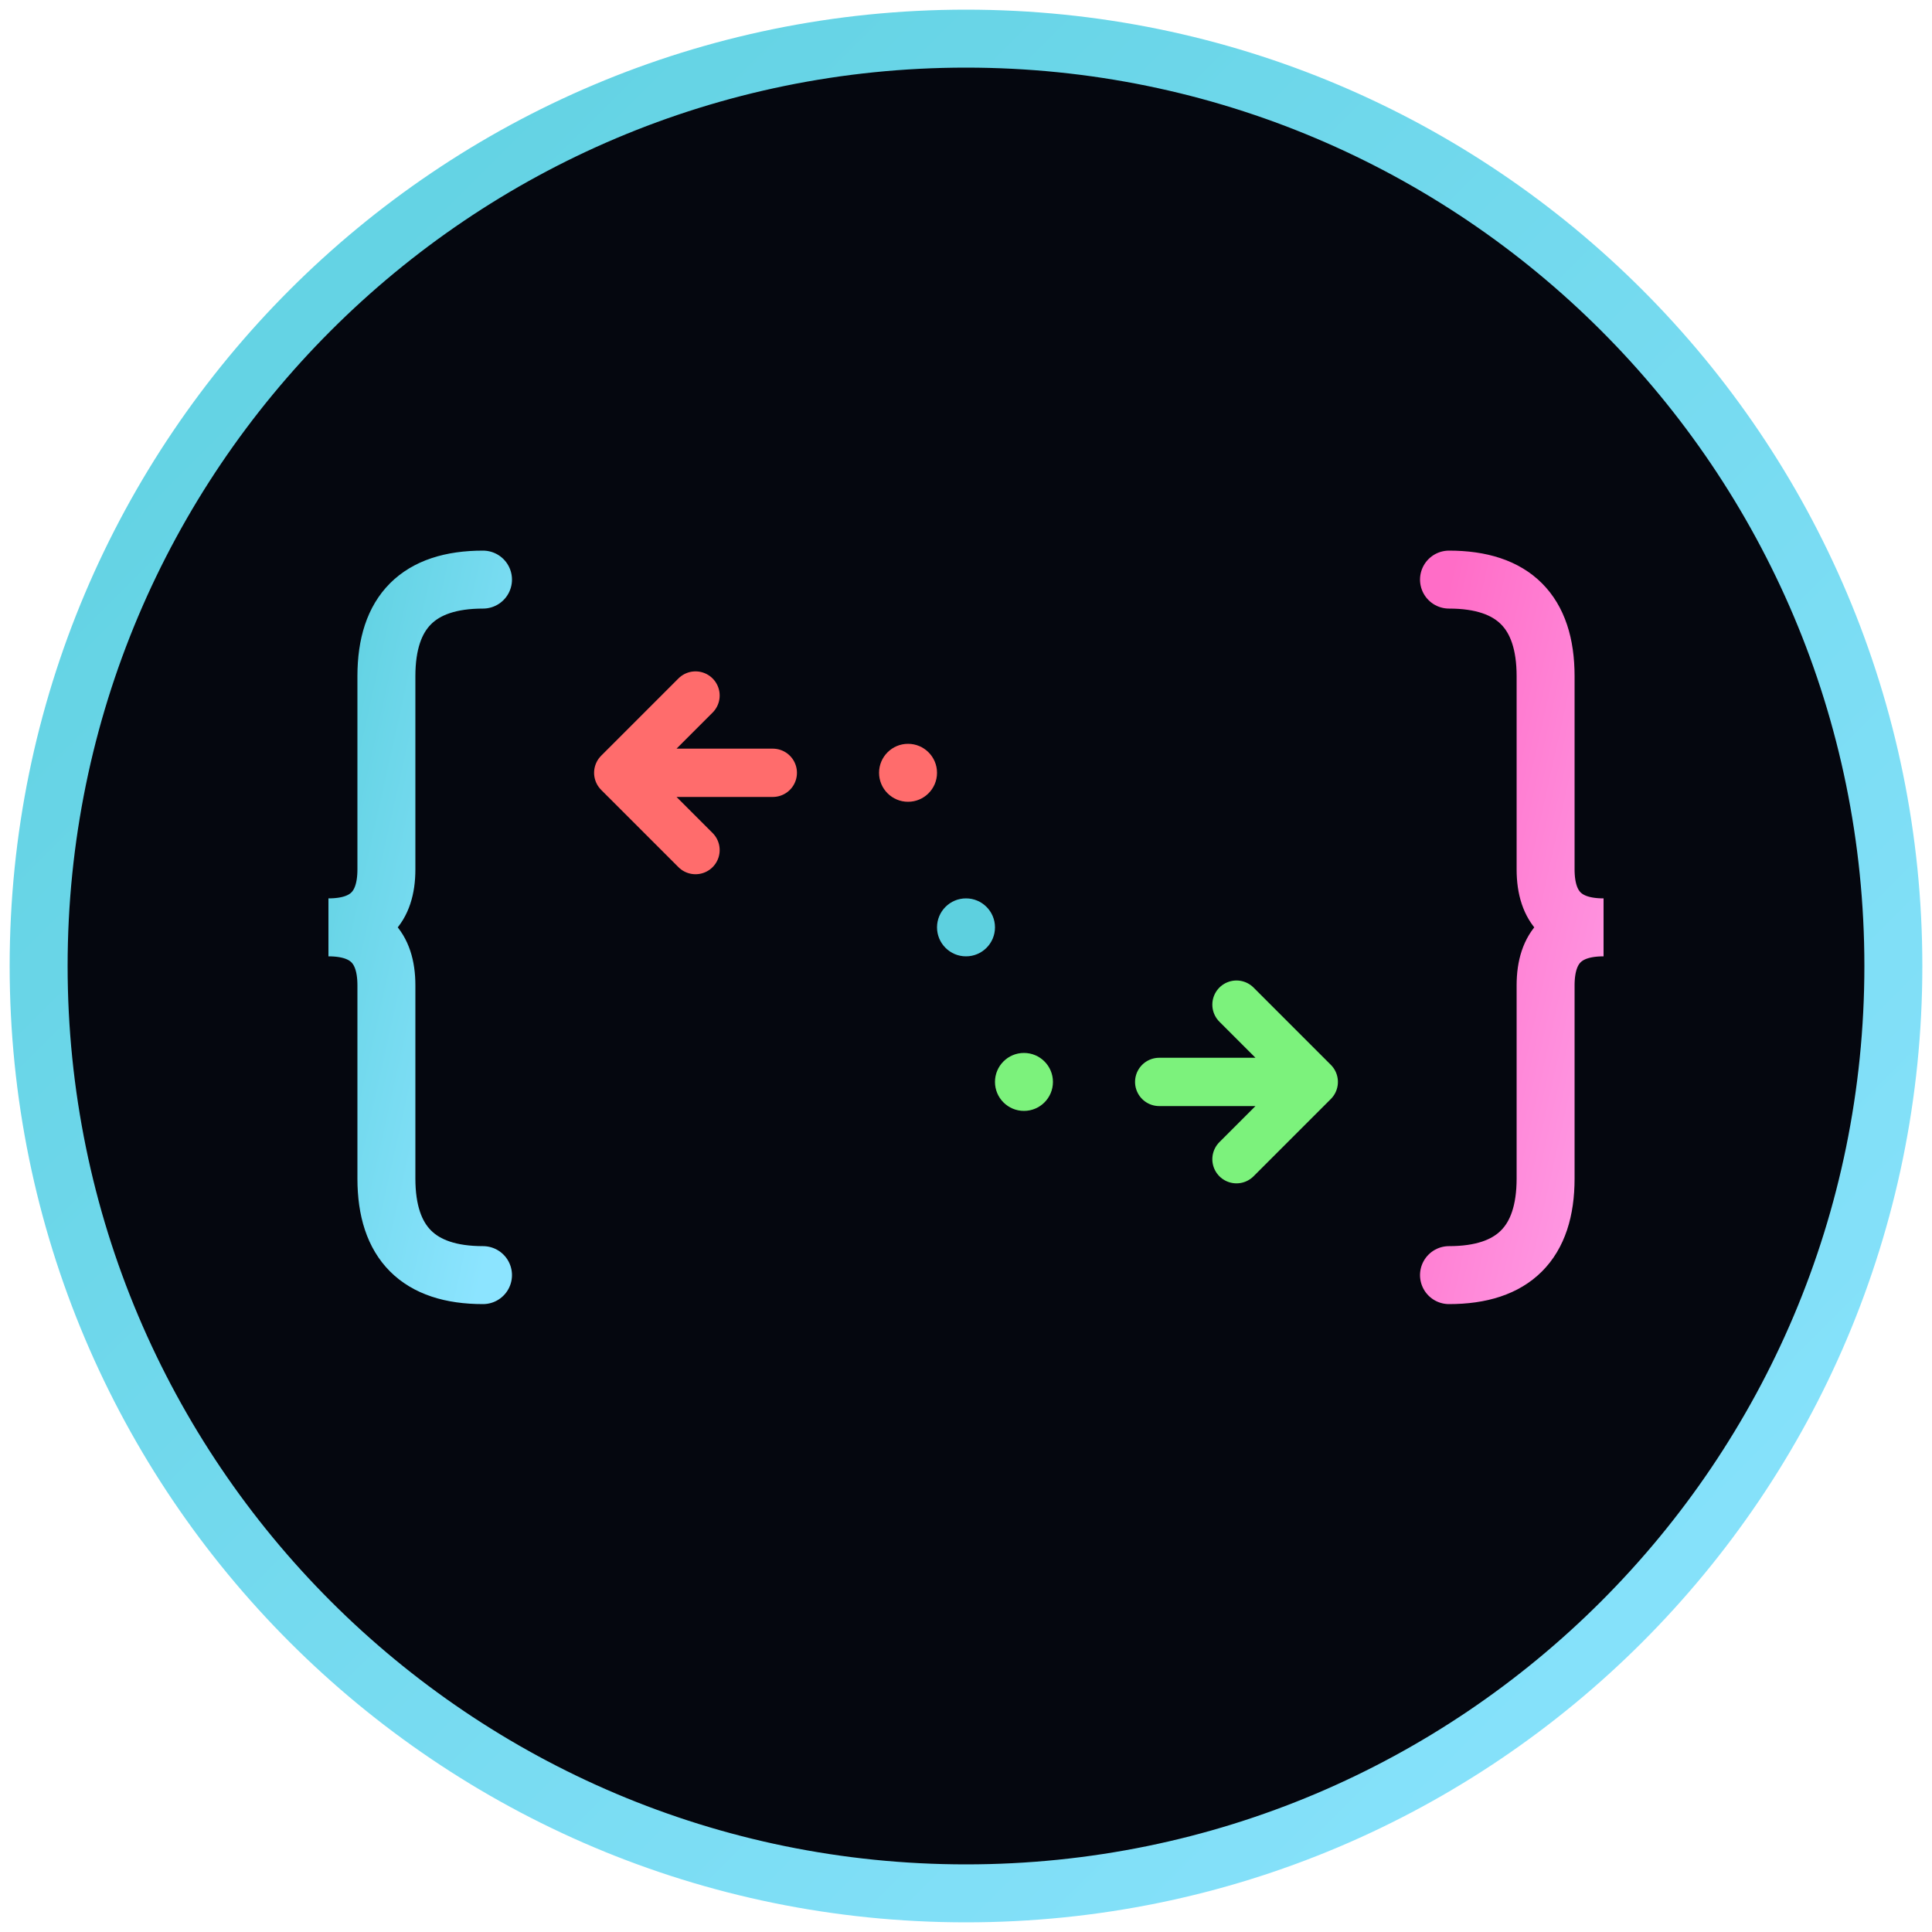
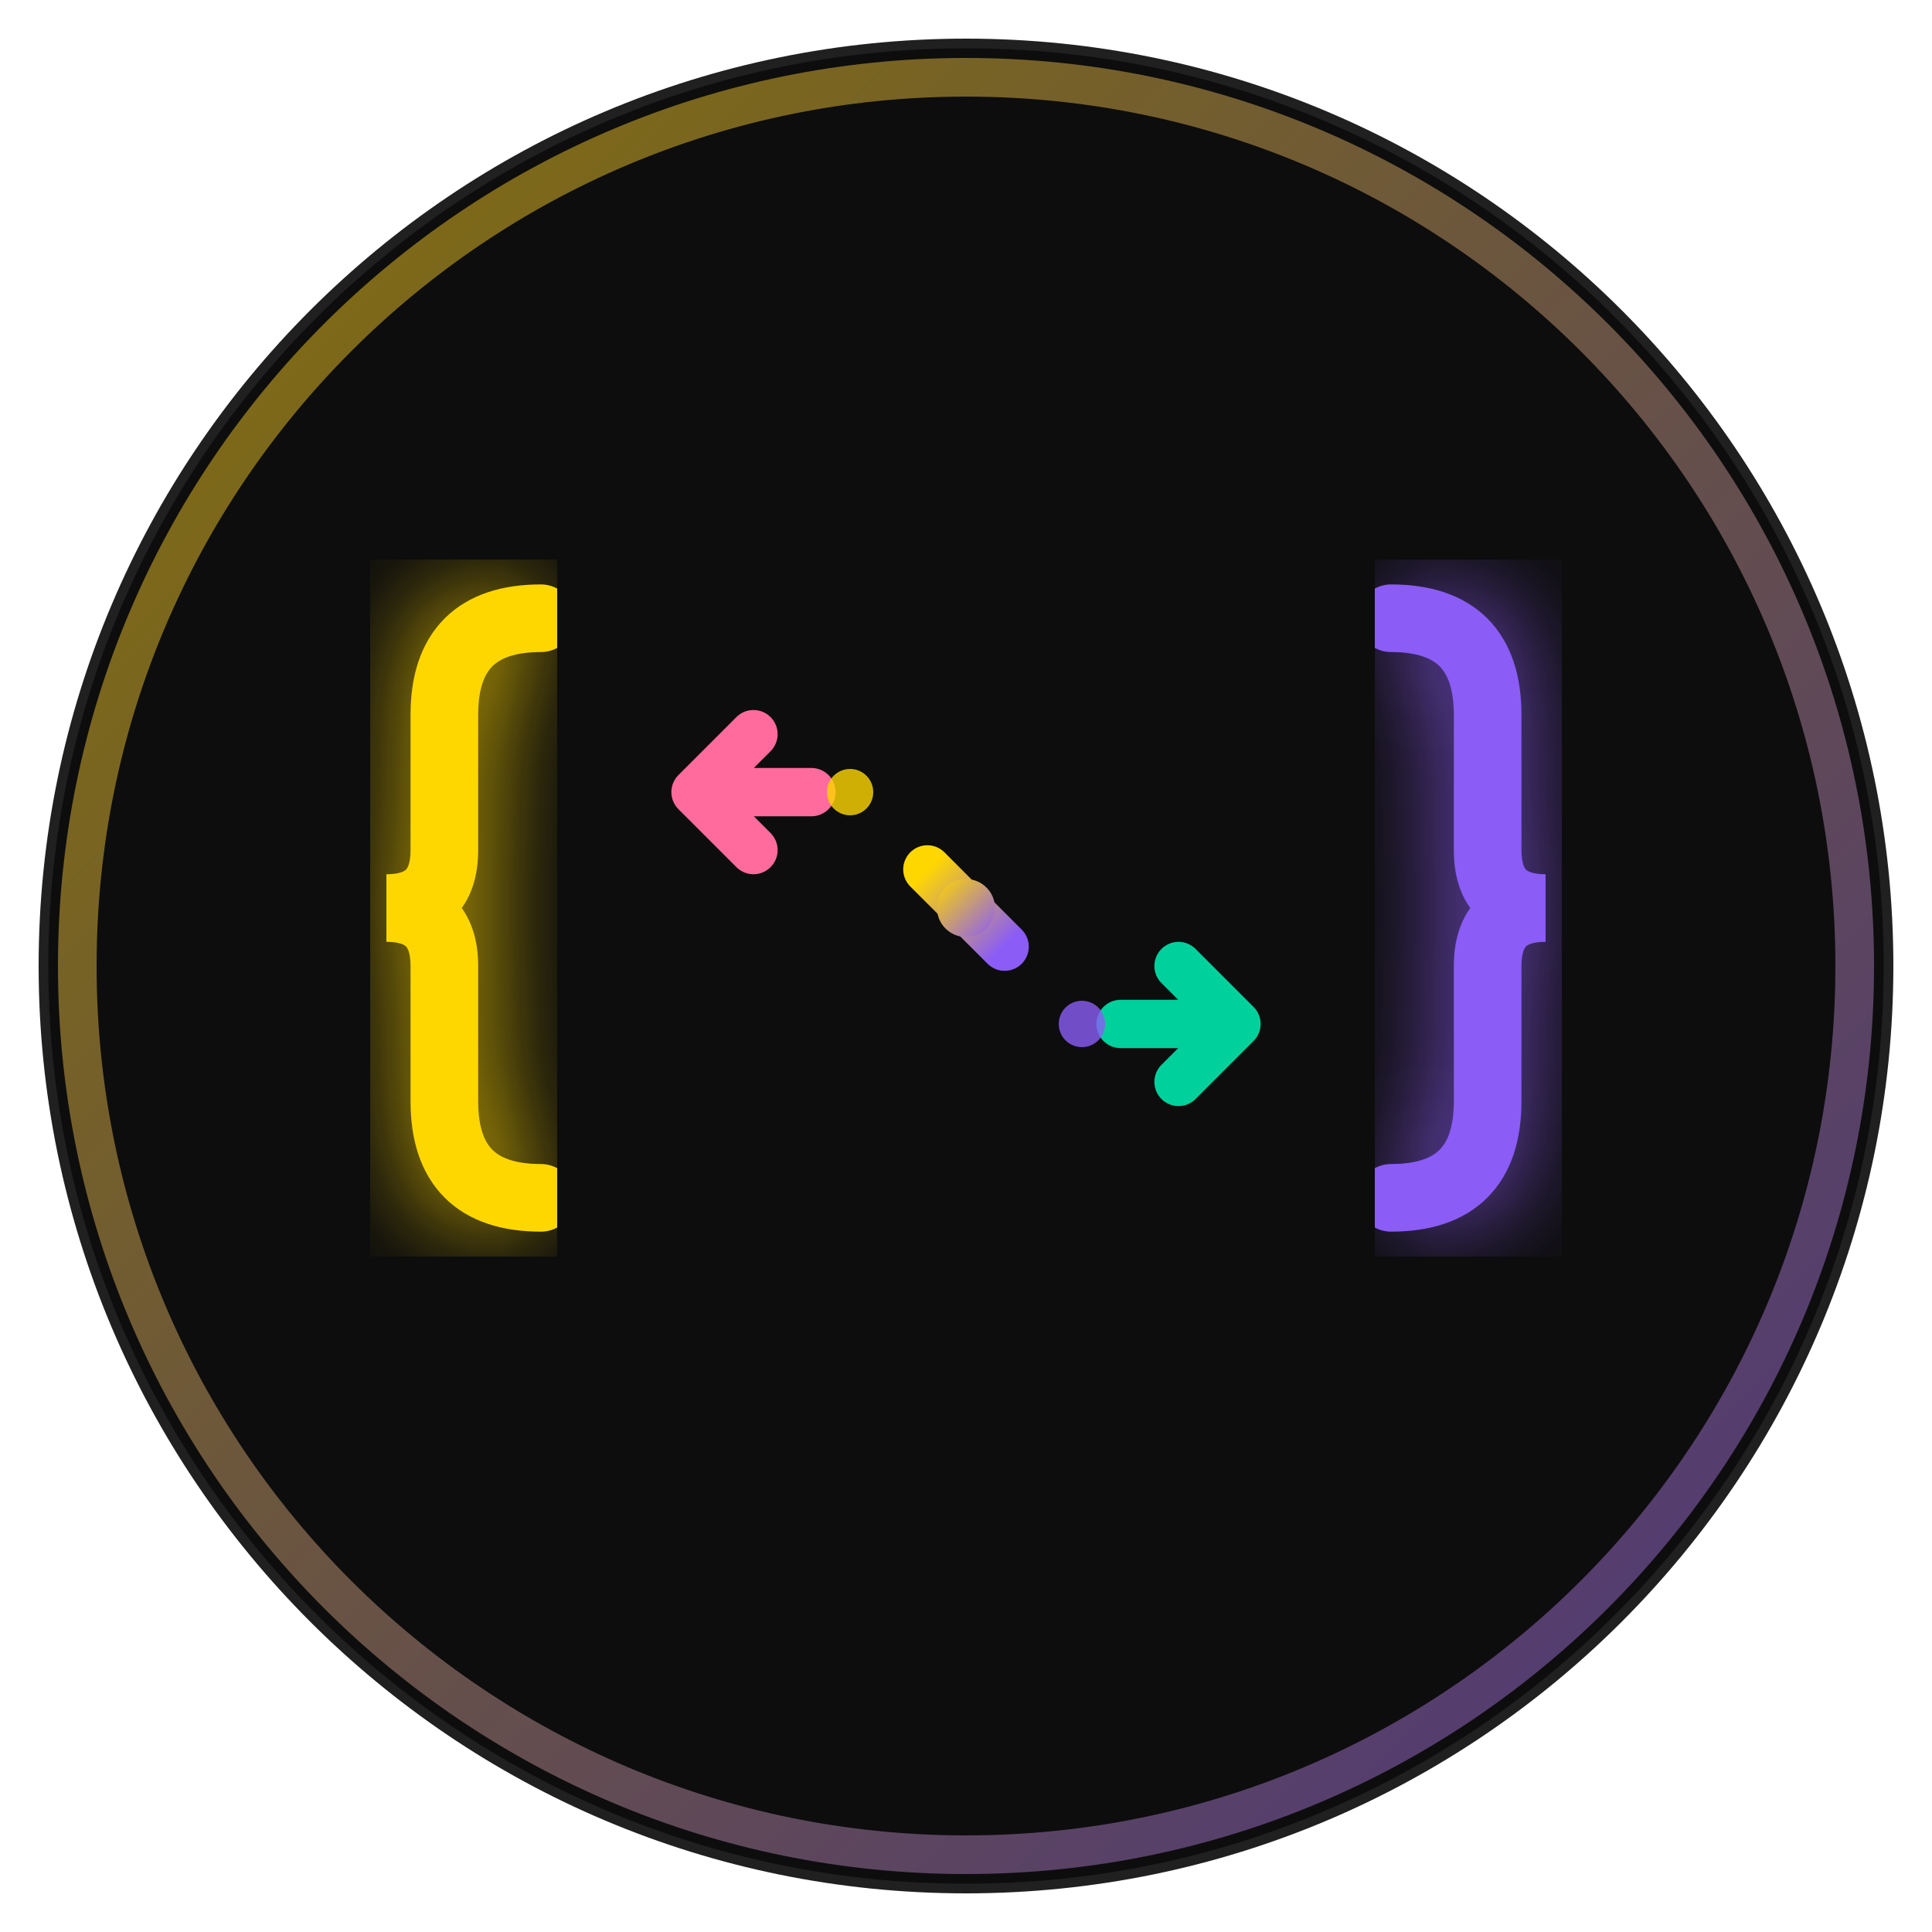
<svg xmlns="http://www.w3.org/2000/svg" viewBox="0 0 100 100" width="100" height="100">
  <defs>
-     <linearGradient id="grad1" x1="0%" y1="0%" x2="100%" y2="100%">
-       <stop offset="0%" style="stop-color:#5dd0df;stop-opacity:1" />
-       <stop offset="100%" style="stop-color:#8ce4ff;stop-opacity:1" />
+     <linearGradient id="brandGradient" x1="0%" y1="0%" x2="100%" y2="100%">
+       <stop offset="0%" style="stop-color:#FFD700;stop-opacity:1" />
+       <stop offset="100%" style="stop-color:#8B5CF6;stop-opacity:1" />
    </linearGradient>
-     <linearGradient id="grad2" x1="0%" y1="0%" x2="100%" y2="100%">
-       <stop offset="0%" style="stop-color:#ff6dc7;stop-opacity:1" />
-       <stop offset="100%" style="stop-color:#ff9de6;stop-opacity:1" />
-     </linearGradient>
+     <filter id="purpleGlow">
+       <feGaussianBlur stdDeviation="3" result="coloredBlur" />
+       <feMerge>
+         <feMergeNode in="coloredBlur" />
+         <feMergeNode in="SourceGraphic" />
+       </feMerge>
+     </filter>
  </defs>
-   <circle cx="50" cy="50" r="48" fill="#05070f" stroke="url(#grad1)" stroke-width="3" />
-   <path d="M 25 30 Q 20 30 20 35 L 20 45 Q 20 48 17 48 Q 20 48 20 51 L 20 61 Q 20 66 25 66" fill="none" stroke="url(#grad1)" stroke-width="3" stroke-linecap="round" />
-   <path d="M 75 30 Q 80 30 80 35 L 80 45 Q 80 48 83 48 Q 80 48 80 51 L 80 61 Q 80 66 75 66" fill="none" stroke="url(#grad2)" stroke-width="3" stroke-linecap="round" />
-   <g transform="translate(50, 48)">
-     <path d="M -10 -8 L -18 -8 L -14 -12 M -18 -8 L -14 -4" fill="none" stroke="#ff6c6c" stroke-width="2.5" stroke-linecap="round" stroke-linejoin="round" />
-     <path d="M 10 8 L 18 8 L 14 4 M 18 8 L 14 12" fill="none" stroke="#7cf27c" stroke-width="2.5" stroke-linecap="round" stroke-linejoin="round" />
-     <circle cx="-3" cy="-8" r="1.5" fill="#ff6c6c" />
-     <circle cx="0" cy="0" r="1.5" fill="#5dd0df" />
-     <circle cx="3" cy="8" r="1.5" fill="#7cf27c" />
+   <circle cx="50" cy="50" r="48" fill="#0d0d0d" stroke="rgba(255,255,255,0.08)" stroke-width="1" />
+   <circle cx="50" cy="50" r="46" fill="none" stroke="url(#brandGradient)" stroke-width="2" opacity="0.5" />
+   <path d="M 28 32 Q 23 32 23 37 L 23 44 Q 23 47 20 47 Q 23 47 23 50 L 23 57 Q 23 62 28 62" fill="none" stroke="#FFD700" stroke-width="3.5" stroke-linecap="round" filter="url(#purpleGlow)" />
+   <path d="M 72 32 Q 77 32 77 37 L 77 44 Q 77 47 80 47 Q 77 47 77 50 L 77 57 Q 77 62 72 62" fill="none" stroke="#8B5CF6" stroke-width="3.5" stroke-linecap="round" filter="url(#purpleGlow)" />
+   <g transform="translate(50, 47)">
+     <path d="M -8 -6 L -14 -6 M -14 -6 L -11 -9 M -14 -6 L -11 -3" fill="none" stroke="#FF6B9D" stroke-width="2.5" stroke-linecap="round" stroke-linejoin="round" />
+     <path d="M 8 6 L 14 6 M 14 6 L 11 3 M 14 6 L 11 9" fill="none" stroke="#00D09C" stroke-width="2.5" stroke-linecap="round" stroke-linejoin="round" />
+     <line x1="-2" y1="-2" x2="2" y2="2" stroke="url(#brandGradient)" stroke-width="2.5" stroke-linecap="round" />
+     <circle cx="-6" cy="-6" r="1.2" fill="#FFD700" opacity="0.8" />
+     <circle cx="0" cy="0" r="1.5" fill="url(#brandGradient)" />
+     <circle cx="6" cy="6" r="1.2" fill="#8B5CF6" opacity="0.8" />
  </g>
</svg>
